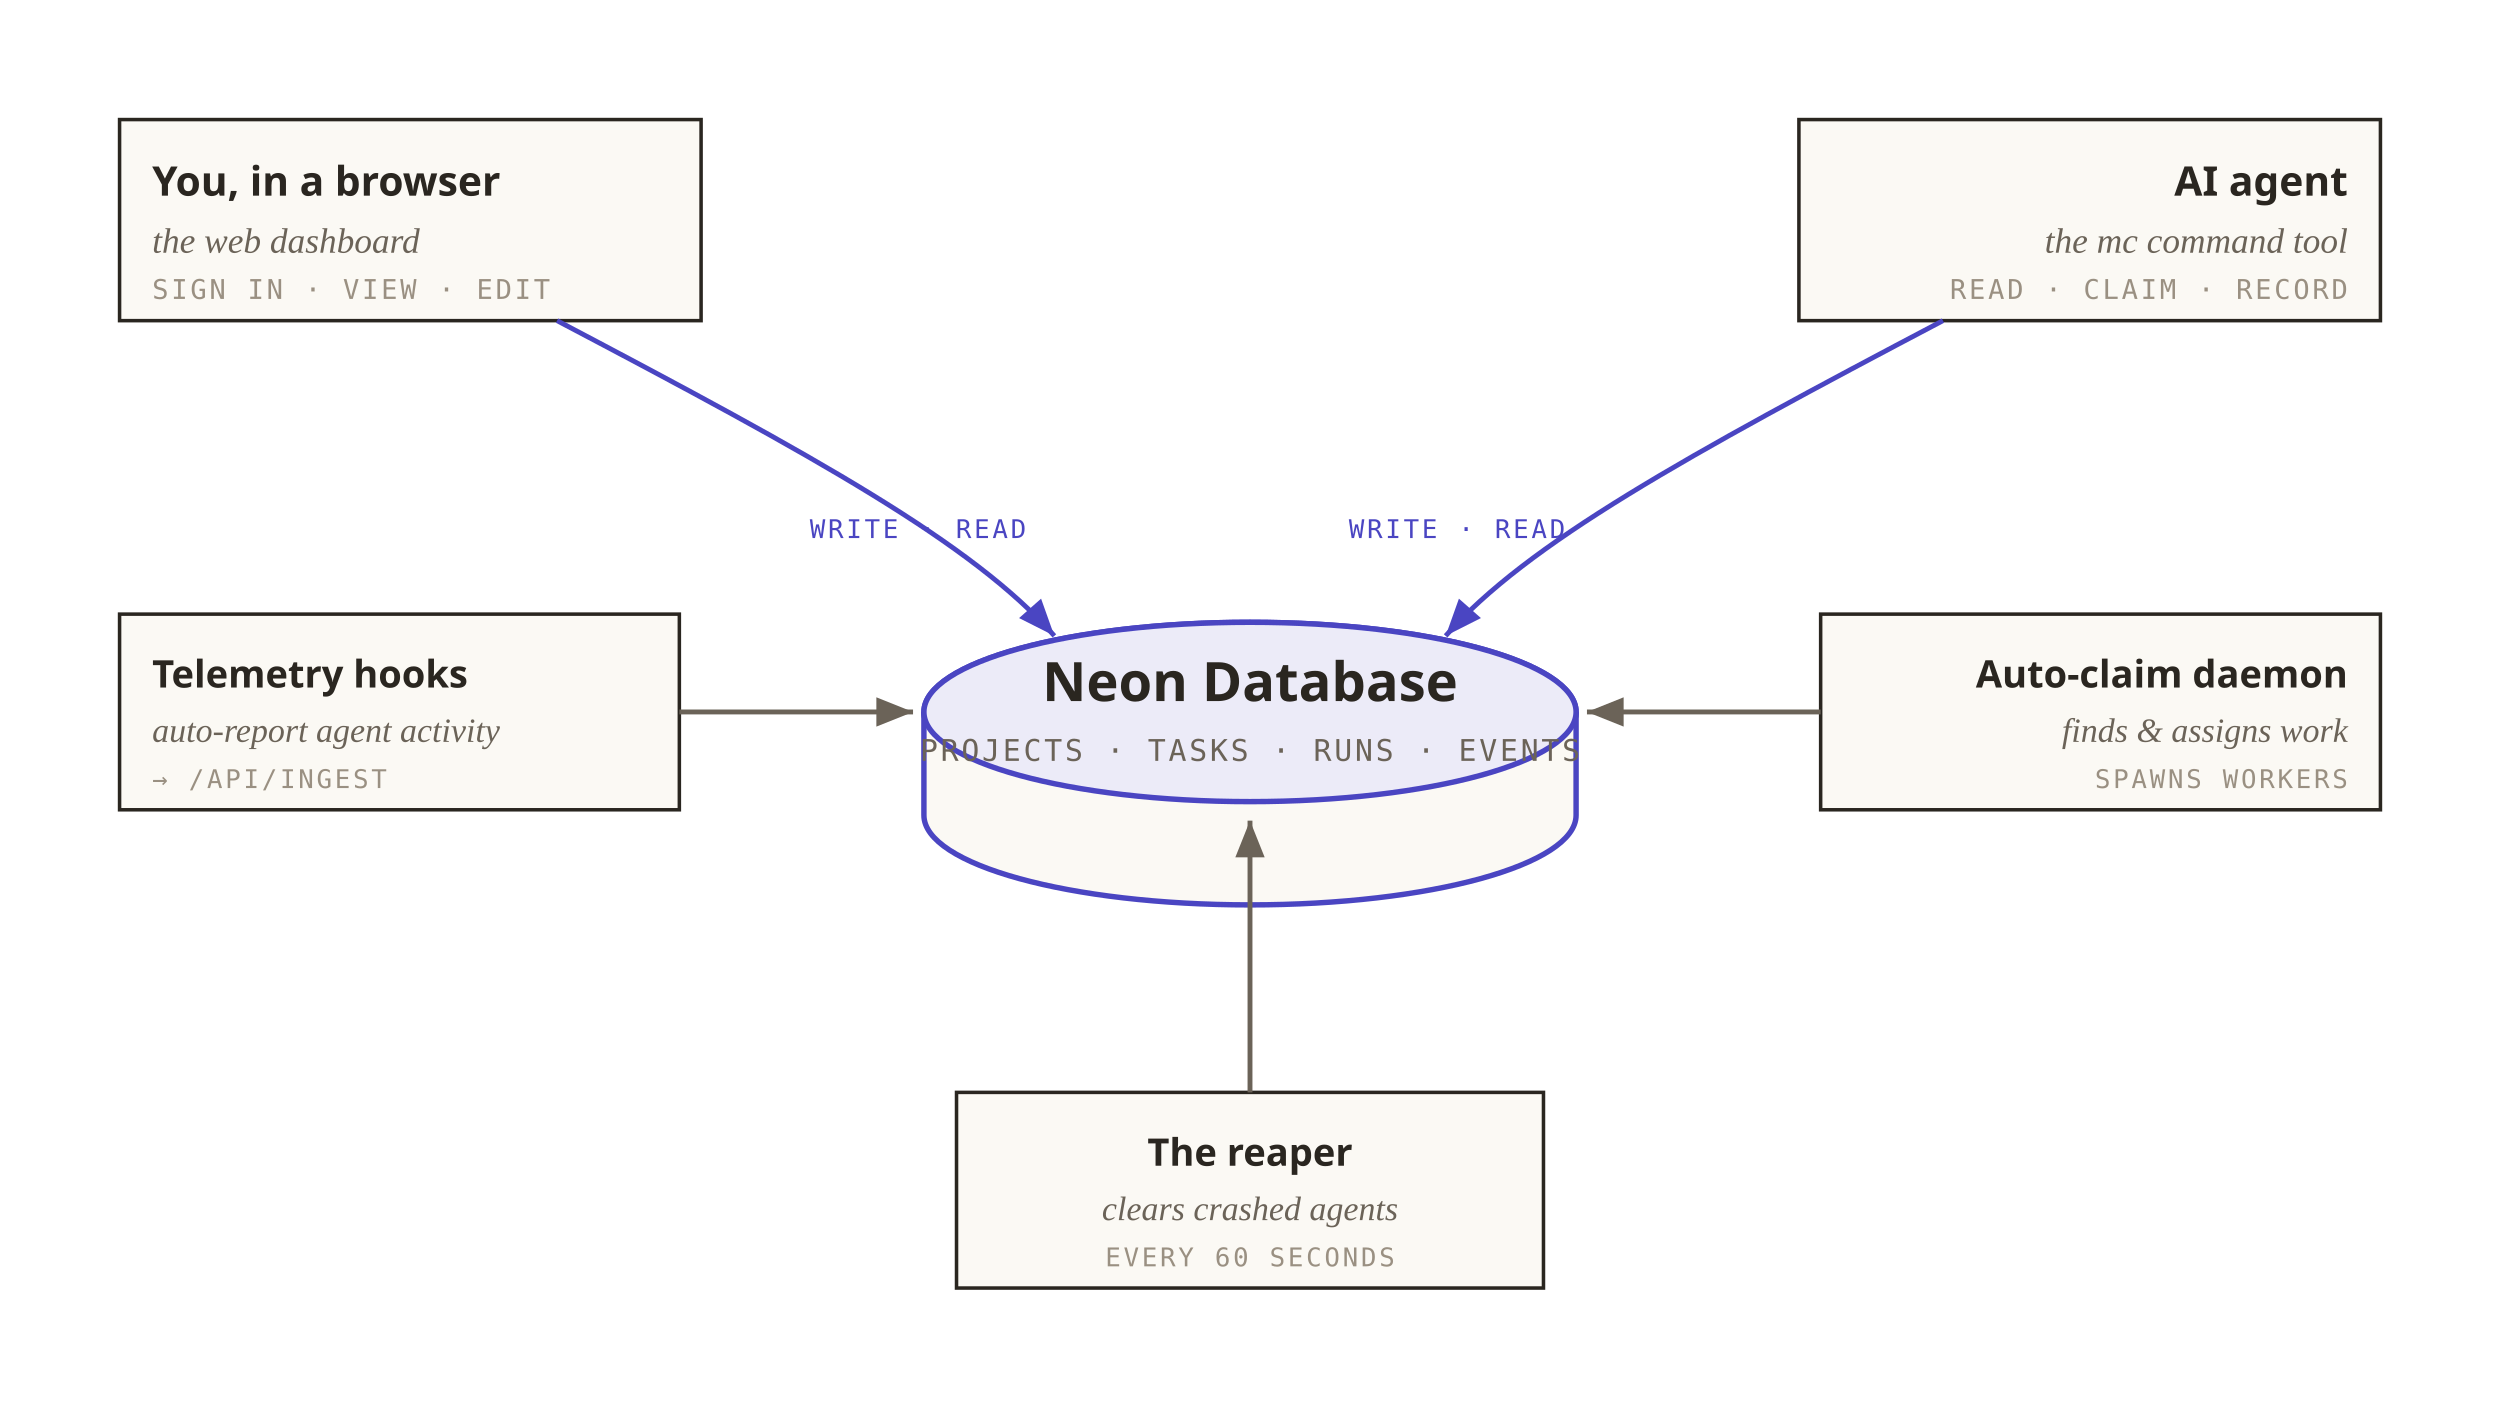
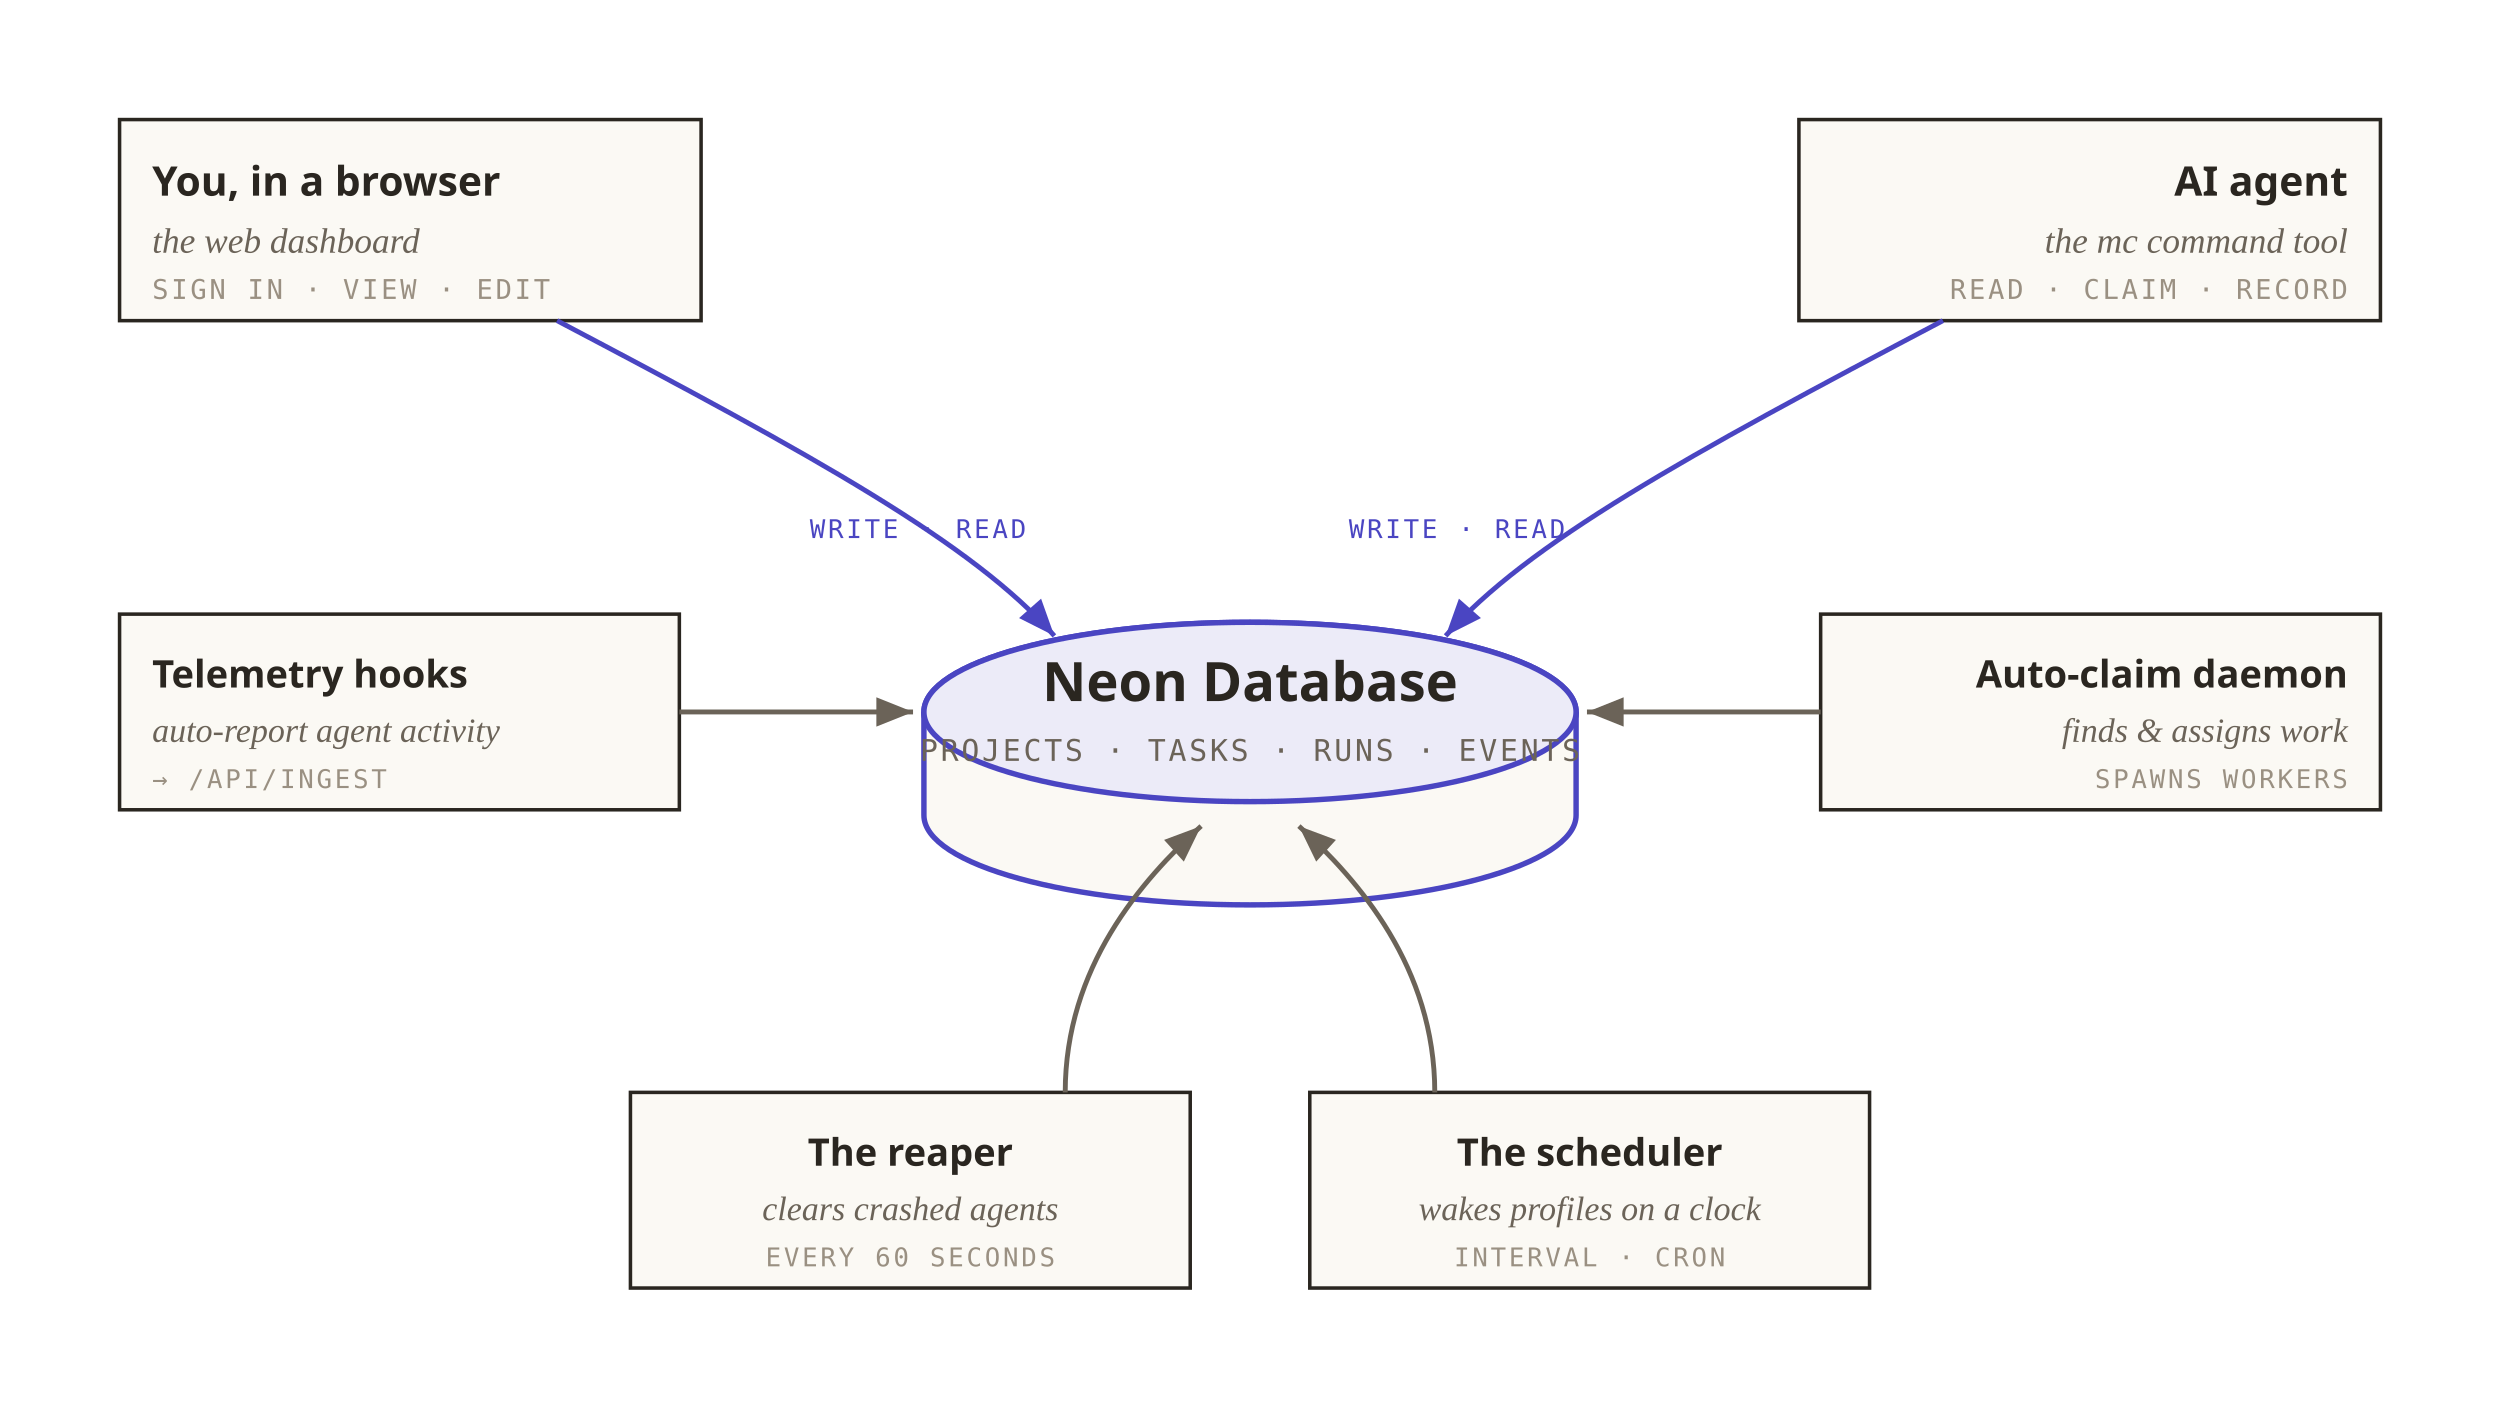
<svg xmlns="http://www.w3.org/2000/svg" viewBox="0 0 920 520" role="img" aria-label="System topology">
  <style>
    .t-disp{font-family:'Archivo Expanded','Archivo',system-ui,sans-serif;font-weight:600}
    .t-mono{font-family:'Martian Mono',ui-monospace,monospace}
    .t-serif{font-family:Georgia,'Times New Roman',serif}
    @media (prefers-color-scheme: dark){
      [fill="#fbf9f4"]{fill:#17171c}
      [fill="#ecebf8"]{fill:#222041}
      [fill="#e6f1ec"]{fill:#14302a}
      [fill="#f4ecdd"]{fill:#2c2517}
      [fill="#f6e7e1"]{fill:#36201a}
      [fill="#2a2620"]{fill:#e9e7e0}
      [fill="#6b6358"]{fill:#b6b0a8}
      [fill="#9a9082"]{fill:#8b867e}
      [fill="#4a45c2"]{fill:#a7a2f0}
      [fill="#2c8a6f"]{fill:#5fc9a8}
      [fill="#946a2a"]{fill:#cf9a4a}
      [fill="#b1543f"]{fill:#e08a72}
      [stroke="#2a2620"]{stroke:#6a665e}
      [stroke="#6b6358"]{stroke:#8a847b}
      [stroke="#4a45c2"]{stroke:#7d78d8}
      [stroke="#2c8a6f"]{stroke:#4aa98a}
      [stroke="#946a2a"]{stroke:#c79a52}
      [stroke="#b1543f"]{stroke:#c97862}
    }
  </style>
  <defs>
    <marker id="ar" markerWidth="9" markerHeight="9" refX="7.5" refY="3" orient="auto">
      <path d="M0,0 L7.5,3 L0,6 Z" fill="#6b6358" />
    </marker>
    <marker id="arI" markerWidth="9" markerHeight="9" refX="7.5" refY="3" orient="auto">
      <path d="M0,0 L7.5,3 L0,6 Z" fill="#4a45c2" />
    </marker>
  </defs>
  <ellipse cx="460" cy="262" rx="120" ry="33" fill="#fbf9f4" stroke="#4a45c2" stroke-width="2" />
  <path d="M340,262 v38 a120,33 0 0 0 240,0 v-38" fill="#fbf9f4" stroke="#4a45c2" stroke-width="2" />
  <ellipse cx="460" cy="262" rx="120" ry="33" fill="#ecebf8" stroke="#4a45c2" stroke-width="2" />
  <text x="460" y="258" text-anchor="middle" class="t-disp" font-size="20" fill="#2a2620">Neon Database</text>
  <text x="460" y="280" text-anchor="middle" class="t-mono" font-size="11" fill="#6b6358" letter-spacing="1">PROJECTS · TASKS · RUNS · EVENTS</text>
  <rect x="44" y="44" width="214" height="74" fill="#fbf9f4" stroke="#2a2620" stroke-width="1.3" />
  <text x="56" y="72" class="t-disp" font-size="15" fill="#2a2620">You, in a browser</text>
  <text x="56" y="93" class="t-serif" font-size="13" font-style="italic" fill="#6b6358">the web dashboard</text>
  <text x="56" y="110" class="t-mono" font-size="10" fill="#9a9082" letter-spacing="1">SIGN IN · VIEW · EDIT</text>
  <path d="M205,118 C300,168 358,200 388,234" fill="none" stroke="#4a45c2" stroke-width="1.8" marker-end="url(#arI)" />
  <rect x="662" y="44" width="214" height="74" fill="#fbf9f4" stroke="#2a2620" stroke-width="1.3" />
  <text x="864" y="72" text-anchor="end" class="t-disp" font-size="15" fill="#2a2620">AI agent</text>
  <text x="864" y="93" text-anchor="end" class="t-serif" font-size="13" font-style="italic" fill="#6b6358">the mc command tool</text>
  <text x="864" y="110" text-anchor="end" class="t-mono" font-size="10" fill="#9a9082" letter-spacing="1">READ · CLAIM · RECORD</text>
  <path d="M715,118 C620,168 562,200 532,234" fill="none" stroke="#4a45c2" stroke-width="1.8" marker-end="url(#arI)" />
  <rect x="44" y="226" width="206" height="72" fill="#fbf9f4" stroke="#2a2620" stroke-width="1.3" />
  <text x="56" y="253" class="t-disp" font-size="14" fill="#2a2620">Telemetry hooks</text>
  <text x="56" y="273" class="t-serif" font-size="12.5" font-style="italic" fill="#6b6358">auto-report agent activity</text>
  <text x="56" y="290" class="t-mono" font-size="9.5" fill="#9a9082" letter-spacing="1">→ /API/INGEST</text>
  <path d="M250,262 L336,262" fill="none" stroke="#6b6358" stroke-width="1.8" marker-end="url(#ar)" />
  <rect x="670" y="226" width="206" height="72" fill="#fbf9f4" stroke="#2a2620" stroke-width="1.3" />
  <text x="864" y="253" text-anchor="end" class="t-disp" font-size="14" fill="#2a2620">Auto-claim daemon</text>
  <text x="864" y="273" text-anchor="end" class="t-serif" font-size="12.5" font-style="italic" fill="#6b6358">finds &amp; assigns work</text>
  <text x="864" y="290" text-anchor="end" class="t-mono" font-size="9.5" fill="#9a9082" letter-spacing="1">SPAWNS WORKERS</text>
  <path d="M670,262 L584,262" fill="none" stroke="#6b6358" stroke-width="1.8" marker-end="url(#ar)" />
-   <rect x="352" y="402" width="216" height="72" fill="#fbf9f4" stroke="#2a2620" stroke-width="1.3" />
-   <text x="460" y="429" text-anchor="middle" class="t-disp" font-size="14" fill="#2a2620">The reaper</text>
-   <text x="460" y="449" text-anchor="middle" class="t-serif" font-size="12.5" font-style="italic" fill="#6b6358">clears crashed agents</text>
-   <text x="460" y="466" text-anchor="middle" class="t-mono" font-size="9.5" fill="#9a9082" letter-spacing="1">EVERY 60 SECONDS</text>
-   <path d="M460,402 L460,302" fill="none" stroke="#6b6358" stroke-width="1.8" marker-end="url(#ar)" />
+   <rect x="232" y="402" width="206" height="72" fill="#fbf9f4" stroke="#2a2620" stroke-width="1.3" />
+   <text x="335" y="429" text-anchor="middle" class="t-disp" font-size="14" fill="#2a2620">The reaper</text>
+   <text x="335" y="449" text-anchor="middle" class="t-serif" font-size="12.5" font-style="italic" fill="#6b6358">clears crashed agents</text>
+   <text x="335" y="466" text-anchor="middle" class="t-mono" font-size="9.5" fill="#9a9082" letter-spacing="1">EVERY 60 SECONDS</text>
+   <path d="M392,402 C392,356 420,324 442,304" fill="none" stroke="#6b6358" stroke-width="1.8" marker-end="url(#ar)" />
+   <rect x="482" y="402" width="206" height="72" fill="#fbf9f4" stroke="#2a2620" stroke-width="1.3" />
+   <text x="585" y="429" text-anchor="middle" class="t-disp" font-size="14" fill="#2a2620">The scheduler</text>
+   <text x="585" y="449" text-anchor="middle" class="t-serif" font-size="12.5" font-style="italic" fill="#6b6358">wakes profiles on a clock</text>
+   <text x="585" y="466" text-anchor="middle" class="t-mono" font-size="9.5" fill="#9a9082" letter-spacing="1">INTERVAL · CRON</text>
+   <path d="M528,402 C528,356 500,324 478,304" fill="none" stroke="#6b6358" stroke-width="1.8" marker-end="url(#ar)" />
  <text x="298" y="198" class="t-mono" font-size="9.5" fill="#4a45c2" letter-spacing="1">WRITE · READ</text>
  <text x="576" y="198" text-anchor="end" class="t-mono" font-size="9.5" fill="#4a45c2" letter-spacing="1">WRITE · READ</text>
</svg>
